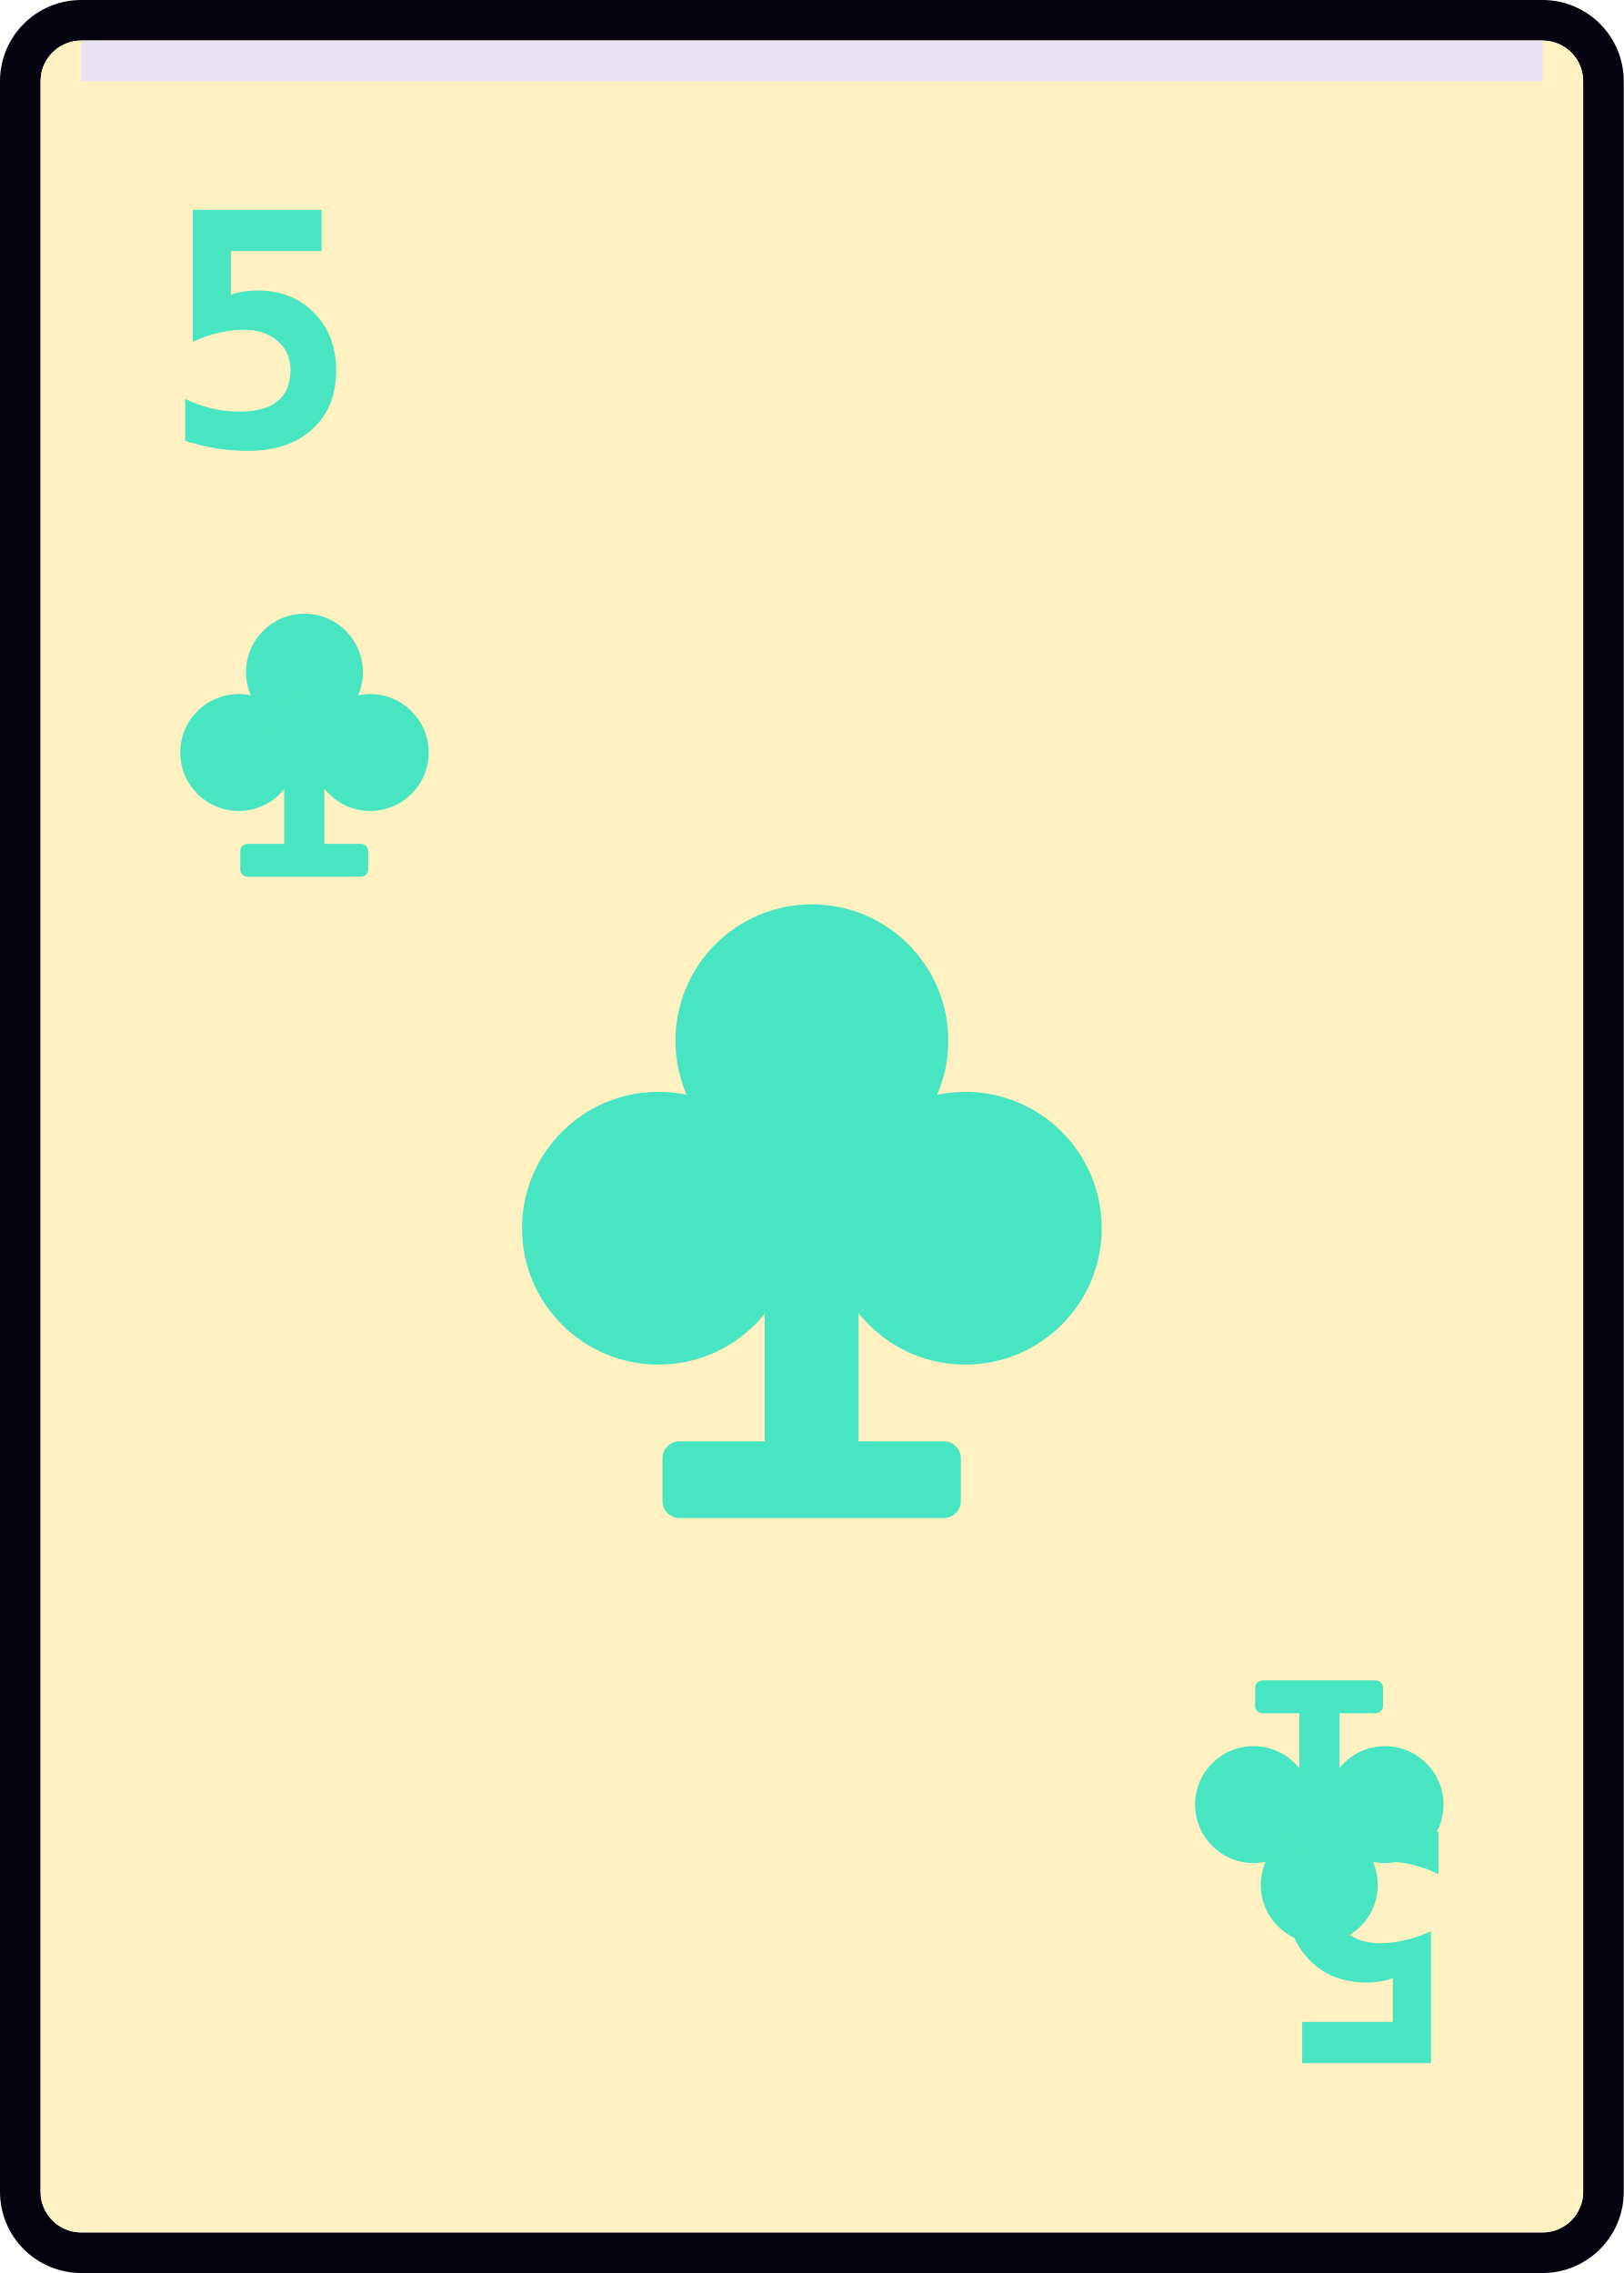
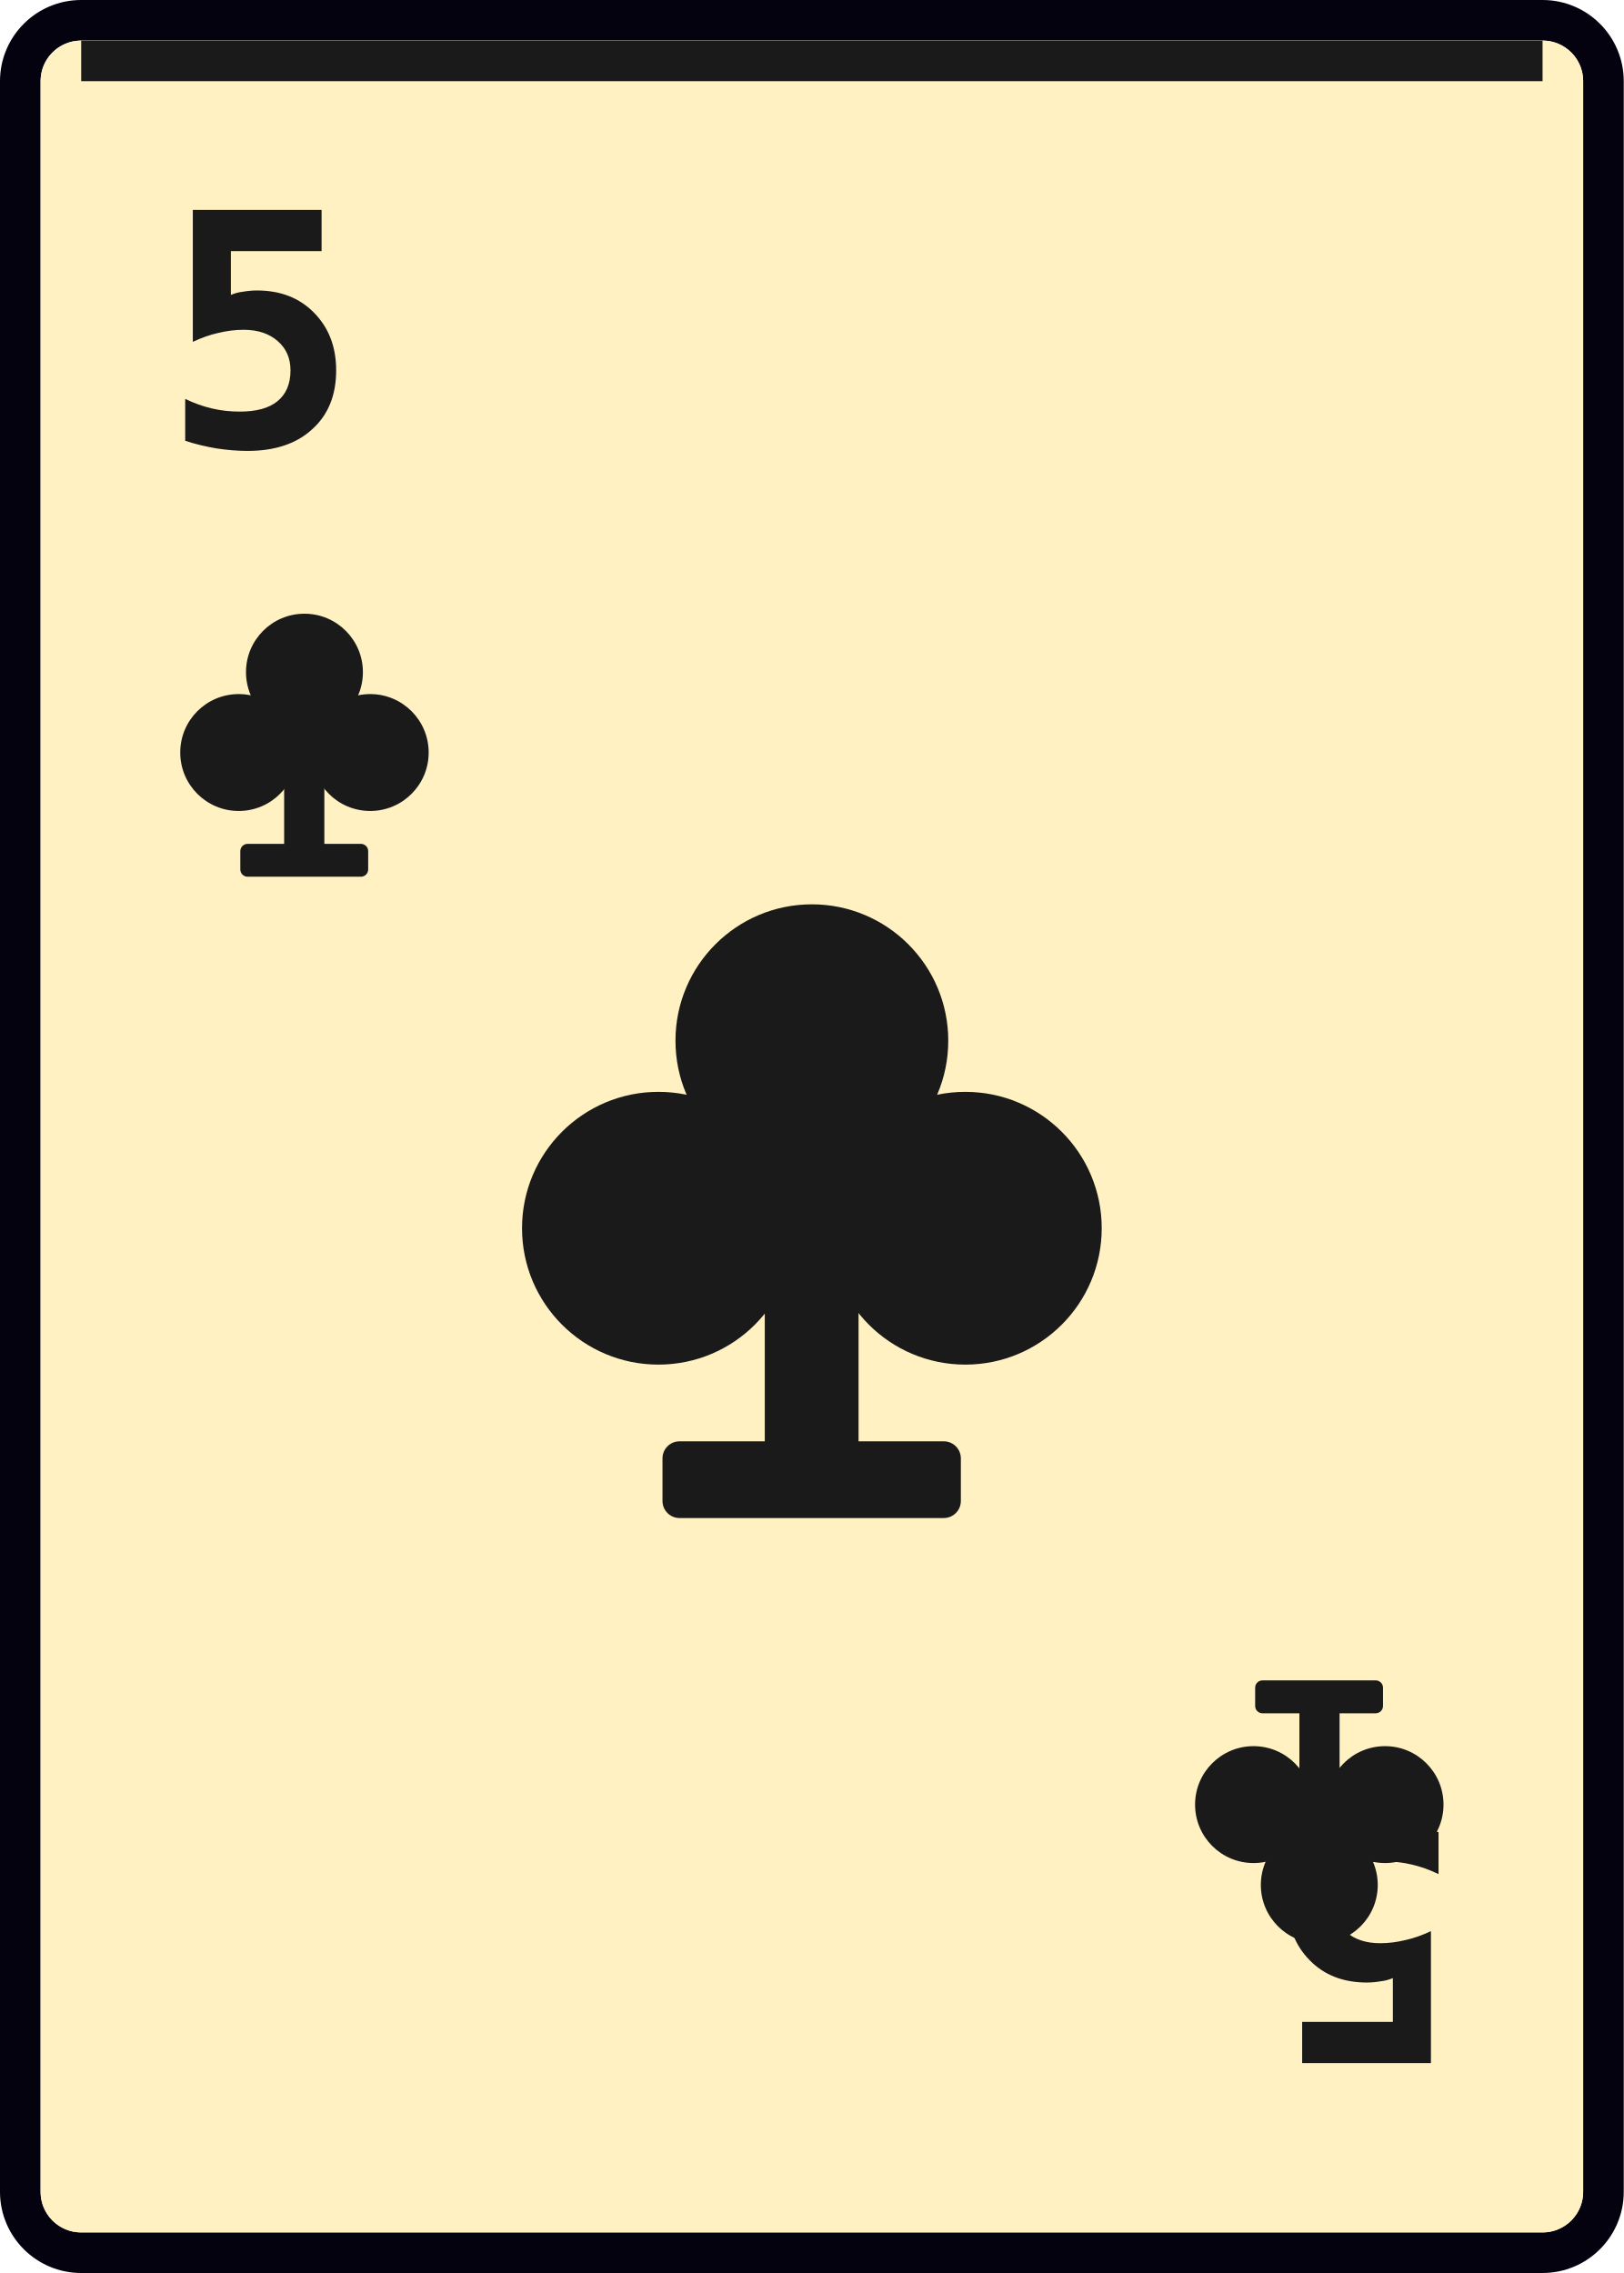
<svg xmlns="http://www.w3.org/2000/svg" viewBox="0 0 40 56" width="40" height="56" shape-rendering="geometricPrecision">
  <g id="edge">
    <rect x="0.5" y="0.5" width="39" height="55" rx="1.5" ry="1.5" fill="none" stroke="#05020F" stroke-width="1" />
  </g>
  <g id="face">
    <rect x="1" y="1" width="38" height="54" rx="1" ry="1" fill="#FFF1C1" />
-     <line x1="2" y1="1.5" x2="38" y2="1.5" stroke="#E9E2F5" stroke-width="1" />
+     <line x1="2" y1="1.5" x2="38" y2="1.5" stroke="#1A1A1A" stroke-width="1" />
  </g>
  <g id="rank">
-     <text x="4" y="11" fill="#48E5C2" font-size="8" font-family="ui-monospace, SFMono-Regular, Menlo, Consolas, monospace" font-weight="700">5</text>
+     <text x="4" y="11" fill="#1A1A1A" font-size="8" font-family="ui-monospace, SFMono-Regular, Menlo, Consolas, monospace" font-weight="700">5</text>
    <g transform="translate(36,52) rotate(180)">
-       <text x="0" y="7" fill="#48E5C2" font-size="8" font-family="ui-monospace, SFMono-Regular, Menlo, Consolas, monospace" font-weight="700">5</text>
+       <text x="0" y="7" fill="#1A1A1A" font-size="8" font-family="ui-monospace, SFMono-Regular, Menlo, Consolas, monospace" font-weight="700">5</text>
    </g>
  </g>
  <g id="suit">
-     <circle cx="7.5" cy="16.56" r="1.44" fill="#48E5C2" />
-     <circle cx="5.88" cy="18.54" r="1.44" fill="#48E5C2" />
-     <circle cx="9.12" cy="18.54" r="1.44" fill="#48E5C2" />
-     <circle cx="7.5" cy="18.18" r="0.99" fill="#48E5C2" />
-     <rect x="7" y="18.45" width="0.99" height="2.7" fill="#48E5C2" />
-     <rect x="5.92" y="20.79" width="3.15" height="0.81" rx="0.18" fill="#48E5C2" />
-     <circle cx="20" cy="25.64" r="3.36" fill="#48E5C2" />
-     <circle cx="16.22" cy="30.26" r="3.36" fill="#48E5C2" />
-     <circle cx="23.78" cy="30.26" r="3.36" fill="#48E5C2" />
-     <circle cx="20" cy="29.42" r="2.31" fill="#48E5C2" />
-     <rect x="18.84" y="30.05" width="2.31" height="6.3" fill="#48E5C2" />
-     <rect x="16.32" y="35.51" width="7.35" height="1.89" rx="0.42" fill="#48E5C2" />
+     <circle cx="7.5" cy="16.56" r="1.44" fill="#1A1A1A" />
+     <circle cx="5.88" cy="18.54" r="1.44" fill="#1A1A1A" />
+     <circle cx="9.12" cy="18.54" r="1.44" fill="#1A1A1A" />
+     <circle cx="7.5" cy="18.18" r="0.99" fill="#1A1A1A" />
+     <rect x="7" y="18.45" width="0.99" height="2.7" fill="#1A1A1A" />
+     <rect x="5.92" y="20.79" width="3.15" height="0.81" rx="0.18" fill="#1A1A1A" />
+     <circle cx="20" cy="25.64" r="3.36" fill="#1A1A1A" />
+     <circle cx="16.22" cy="30.26" r="3.36" fill="#1A1A1A" />
+     <circle cx="23.78" cy="30.26" r="3.36" fill="#1A1A1A" />
+     <circle cx="20" cy="29.42" r="2.31" fill="#1A1A1A" />
+     <rect x="18.84" y="30.05" width="2.31" height="6.3" fill="#1A1A1A" />
+     <rect x="16.32" y="35.51" width="7.35" height="1.89" rx="0.42" fill="#1A1A1A" />
    <g transform="translate(36,52) rotate(180)">
-       <circle cx="3.5" cy="5.56" r="1.44" fill="#48E5C2" />
-       <circle cx="1.88" cy="7.54" r="1.44" fill="#48E5C2" />
-       <circle cx="5.12" cy="7.54" r="1.44" fill="#48E5C2" />
-       <circle cx="3.5" cy="7.18" r="0.99" fill="#48E5C2" />
-       <rect x="3" y="7.45" width="0.99" height="2.7" fill="#48E5C2" />
-       <rect x="1.93" y="9.79" width="3.15" height="0.81" rx="0.18" fill="#48E5C2" />
+       <circle cx="3.5" cy="5.56" r="1.44" fill="#1A1A1A" />
+       <circle cx="1.88" cy="7.54" r="1.44" fill="#1A1A1A" />
+       <circle cx="5.12" cy="7.54" r="1.44" fill="#1A1A1A" />
+       <circle cx="3.5" cy="7.18" r="0.99" fill="#1A1A1A" />
+       <rect x="3" y="7.45" width="0.99" height="2.7" fill="#1A1A1A" />
+       <rect x="1.93" y="9.79" width="3.15" height="0.81" rx="0.18" fill="#1A1A1A" />
    </g>
  </g>
</svg>
